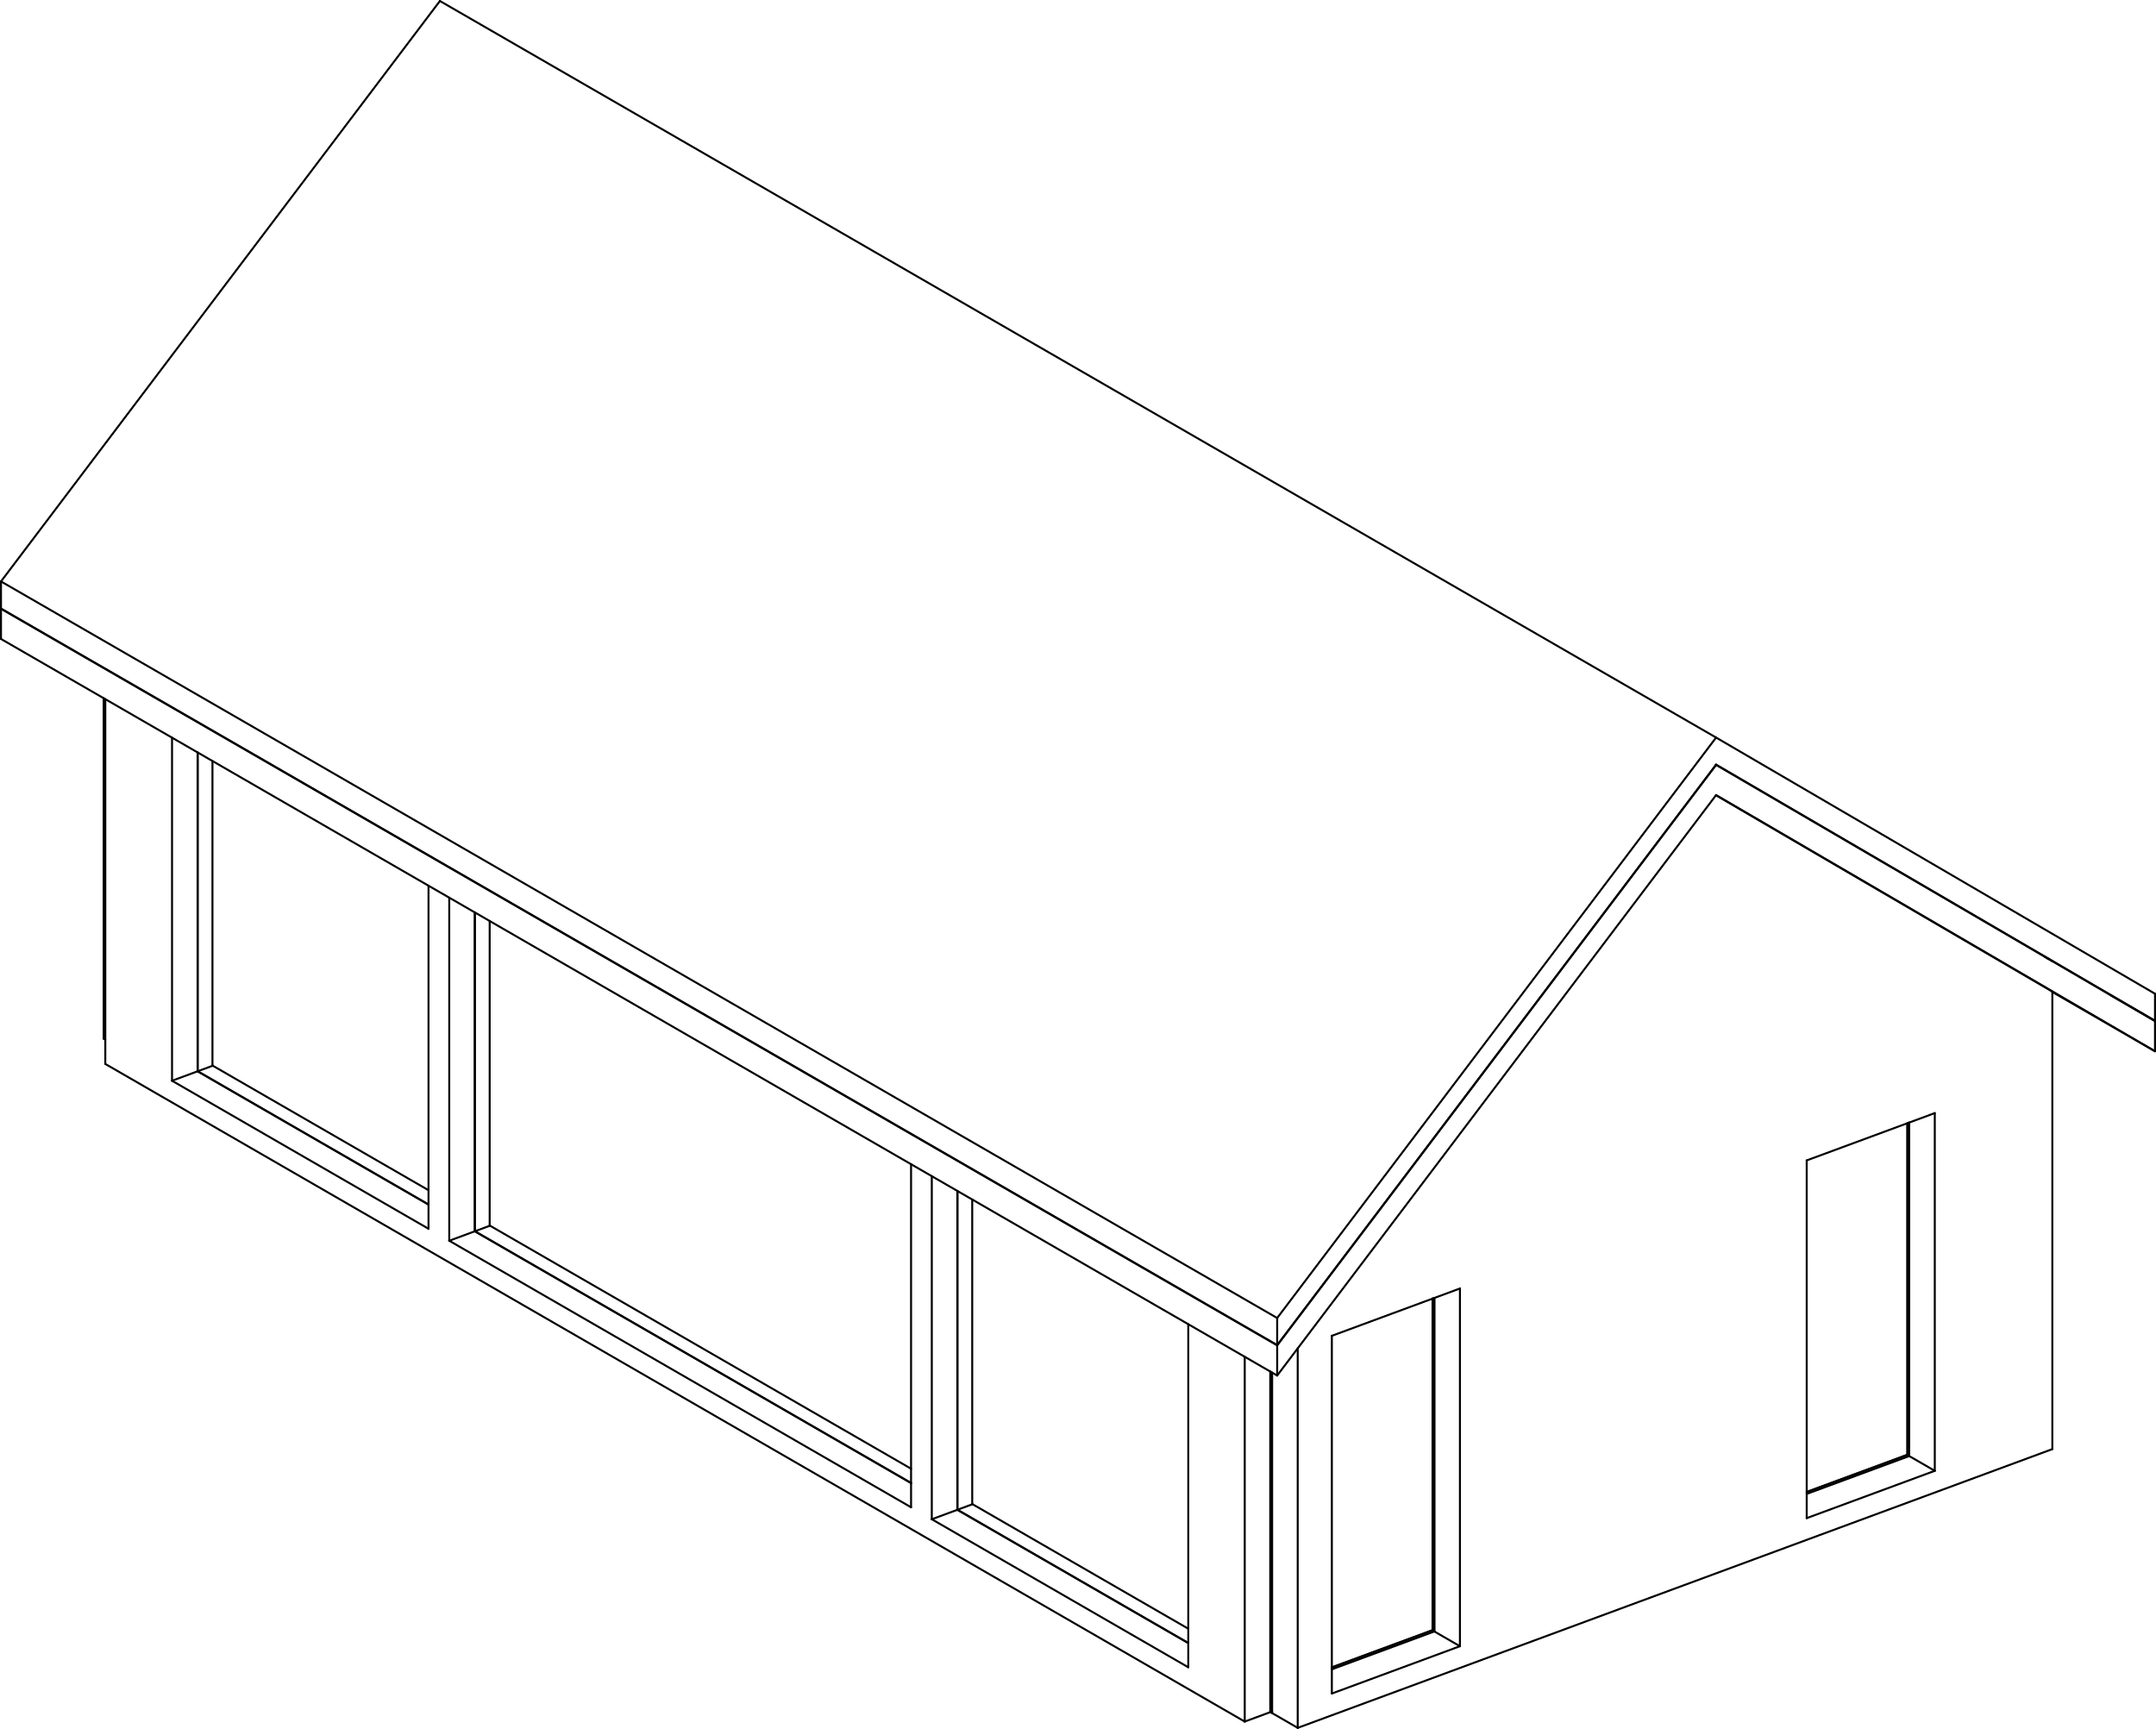
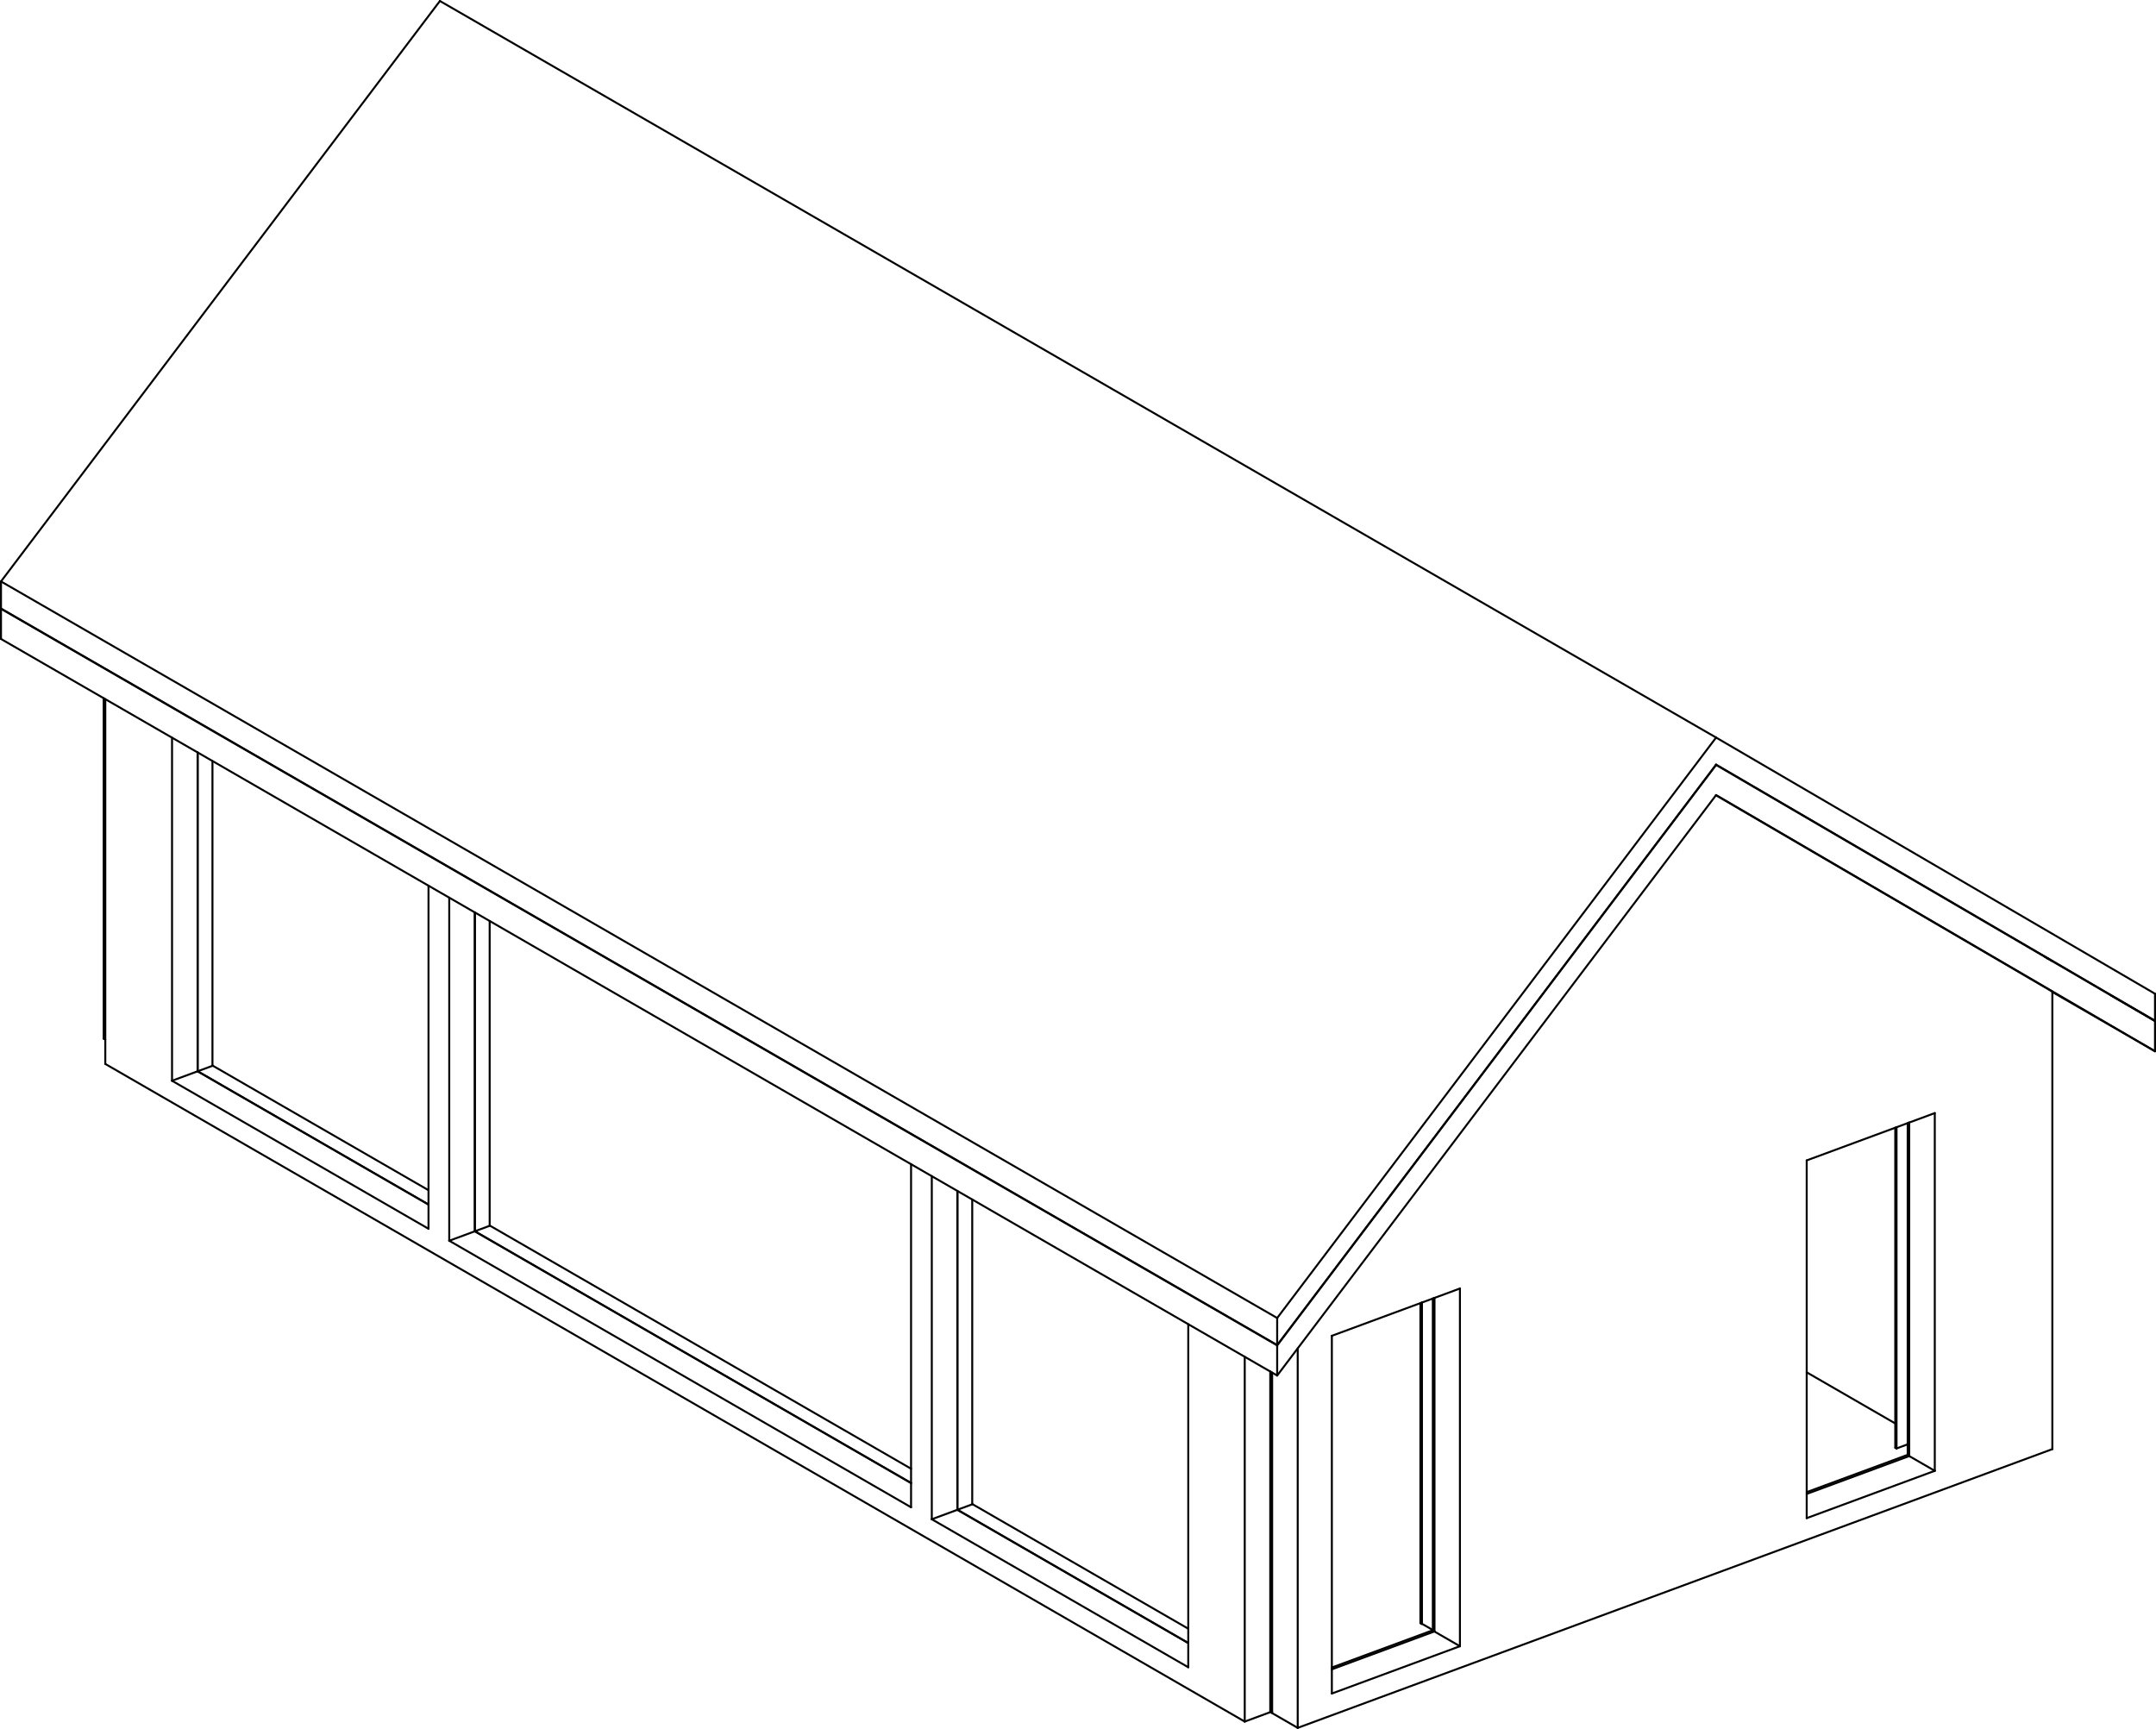
<svg xmlns="http://www.w3.org/2000/svg" width="13118.102mm" height="10519.781mm" viewBox="-6559.051 -4907.972 13118.102 10519.781" version="1.1">
  <g transform="scale(1,-1)" stroke-linecap="round">
    <g fill="none" stroke="rgb(0,0,0)" stroke-width="12.0" id="visible">
      <line x1="1544.559" y1="-5238.732" x2="2158.946" y2="-5011.774" />
      <line x1="4433.773" y1="-4171.44" x2="5048.161" y2="-3944.481" />
      <line x1="1014.505" y1="-5567.588" x2="1014.505" y2="-3347.936" />
      <line x1="1014.505" y1="-5567.588" x2="-5918.361" y2="-1565.963" />
      <line x1="-5918.361" y1="-1565.963" x2="-5918.361" y2="653.689" />
      <line x1="-5512.309" y1="-1668.171" x2="-3951.821" y2="-2568.879" />
      <line x1="-5512.309" y1="-1668.171" x2="-5512.309" y2="419.317" />
      <line x1="-3951.821" y1="-2568.879" x2="-3951.821" y2="-481.391" />
      <line x1="-3825.632" y1="-2641.714" x2="-1015.754" y2="-4263.566" />
      <line x1="-3825.632" y1="-2641.714" x2="-3825.632" y2="-554.227" />
      <line x1="-1015.754" y1="-4263.566" x2="-1015.754" y2="-2176.078" />
      <line x1="-889.566" y1="-4336.401" x2="670.922" y2="-5237.109" />
      <line x1="-889.566" y1="-4336.401" x2="-889.566" y2="-2248.914" />
      <line x1="670.922" y1="-5237.109" x2="670.922" y2="-3149.622" />
      <line x1="1014.505" y1="-5567.588" x2="1169.898" y2="-5510.185" />
      <line x1="1169.898" y1="-5510.185" x2="1169.898" y2="-3437.629" />
      <line x1="-5512.309" y1="-1668.171" x2="-5356.916" y2="-1610.768" />
      <line x1="-5356.916" y1="-1610.768" x2="-3951.821" y2="-2421.784" />
      <line x1="-5356.916" y1="-1610.768" x2="-5356.916" y2="329.625" />
      <line x1="-3825.632" y1="-2641.714" x2="-3670.24" y2="-2584.311" />
      <line x1="-3670.24" y1="-2584.311" x2="-1015.754" y2="-4116.471" />
      <line x1="-3670.24" y1="-2584.311" x2="-3670.24" y2="-643.919" />
      <line x1="-889.566" y1="-4336.401" x2="-734.173" y2="-4278.998" />
      <line x1="-734.173" y1="-4278.998" x2="670.922" y2="-5090.014" />
      <line x1="-734.173" y1="-4278.998" x2="-734.173" y2="-2338.606" />
      <line x1="1170.679" y1="-5509.896" x2="1170.679" y2="-3438.079" />
      <line x1="1170.679" y1="-5509.896" x2="1169.898" y2="-5509.446" />
      <line x1="-5356.135" y1="-1610.479" x2="-3951.821" y2="-2421.044" />
      <line x1="-5356.135" y1="-1610.479" x2="-5356.135" y2="329.174" />
      <line x1="-3669.459" y1="-2584.023" x2="-1015.754" y2="-4115.731" />
      <line x1="-3669.459" y1="-2584.023" x2="-3669.459" y2="-644.37" />
      <line x1="-733.392" y1="-4278.71" x2="670.922" y2="-5089.275" />
      <line x1="-733.392" y1="-4278.71" x2="-733.392" y2="-2339.057" />
      <line x1="1170.679" y1="-5509.896" x2="1181.298" y2="-5505.973" />
      <line x1="-5356.135" y1="-1610.479" x2="-5264.461" y2="-1576.614" />
      <line x1="-3669.459" y1="-2584.023" x2="-3577.785" y2="-2550.158" />
      <line x1="-733.392" y1="-4278.71" x2="-641.718" y2="-4244.845" />
      <line x1="1336.847" y1="-5605.808" x2="1181.298" y2="-5516.026" />
      <line x1="1336.847" y1="-5605.808" x2="5928.356" y2="-3909.679" />
      <line x1="1336.847" y1="-3296.638" x2="1336.847" y2="-5605.808" />
      <line x1="1181.298" y1="-3444.209" x2="1181.298" y2="-5516.026" />
      <line x1="5928.356" y1="-3909.679" x2="5928.356" y2="-1125.802" />
      <line x1="5928.356" y1="-940.674" x2="5928.356" y2="-940.537" />
      <line x1="5901.242" y1="-924.71" x2="5899.644" y2="-923.914" />
      <line x1="2323.866" y1="-5109.034" x2="1544.559" y2="-5396.915" />
      <line x1="2323.866" y1="-5109.034" x2="2323.866" y2="-2932.321" />
      <line x1="1544.559" y1="-5396.915" x2="1544.559" y2="-3220.201" />
      <line x1="2323.866" y1="-2932.321" x2="1544.559" y2="-3220.201" />
      <line x1="5213.08" y1="-4041.742" x2="4433.773" y2="-4329.623" />
      <line x1="5213.08" y1="-4041.742" x2="5213.08" y2="-1865.028" />
      <line x1="5213.08" y1="-1865.028" x2="4433.773" y2="-2152.909" />
      <line x1="4433.773" y1="-4329.623" x2="4433.773" y2="-2152.909" />
      <line x1="2168.317" y1="-5019.252" x2="1544.559" y2="-5249.672" />
      <line x1="2168.317" y1="-5019.252" x2="2168.317" y2="-2989.781" />
      <line x1="5057.531" y1="-3951.96" x2="4433.773" y2="-4182.379" />
      <line x1="5057.531" y1="-3951.96" x2="5057.531" y2="-1922.489" />
      <line x1="2323.866" y1="-5109.034" x2="2168.317" y2="-5019.252" />
      <line x1="5213.08" y1="-4041.742" x2="5057.531" y2="-3951.96" />
      <line x1="-5918.361" y1="-1418.129" x2="-5928.356" y2="-1412.359" />
      <line x1="-5928.356" y1="659.458" x2="-5928.356" y2="-1412.359" />
      <line x1="5056.906" y1="-3950.712" x2="5057.531" y2="-3950.481" />
      <line x1="5056.906" y1="-3950.712" x2="5056.906" y2="-1922.72" />
      <line x1="2167.692" y1="-5018.004" x2="2168.317" y2="-5017.774" />
      <line x1="2167.692" y1="-5018.004" x2="2167.692" y2="-2990.012" />
      <line x1="5048.161" y1="-3945.664" x2="5048.161" y2="-1925.951" />
      <line x1="2158.946" y1="-5012.956" x2="2158.946" y2="-2993.243" />
      <line x1="5048.161" y1="-3945.664" x2="5056.906" y2="-3950.712" />
      <line x1="2158.946" y1="-5012.956" x2="2167.692" y2="-5018.004" />
      <line x1="-643.592" y1="-4243.763" x2="-643.592" y2="-2390.889" />
      <line x1="670.922" y1="-5002.496" x2="-643.592" y2="-4243.763" />
      <line x1="-3579.659" y1="-2549.076" x2="-3579.659" y2="-696.202" />
      <line x1="-1015.754" y1="-4028.953" x2="-3579.659" y2="-2549.076" />
      <line x1="-5266.335" y1="-1575.533" x2="-5266.335" y2="277.342" />
      <line x1="-3951.821" y1="-2334.266" x2="-5266.335" y2="-1575.533" />
      <line x1="1211.908" y1="-3278.386" x2="-6553.051" y2="1203.52" />
      <line x1="1211.908" y1="-3278.386" x2="3882.48" y2="253.599" />
      <line x1="-6553.051" y1="1203.52" x2="-6552.117" y2="1204.755" />
      <line x1="3882.48" y1="253.599" x2="3881.546" y2="254.138" />
      <line x1="1211.908" y1="-3461.877" x2="-6553.051" y2="1020.029" />
      <line x1="1211.908" y1="-3461.877" x2="1211.908" y2="-3278.386" />
      <line x1="-6553.051" y1="1020.029" x2="-6553.051" y2="1203.52" />
      <line x1="3882.48" y1="253.599" x2="6553.051" y2="-1305.338" />
      <line x1="6553.051" y1="-1305.338" x2="6553.051" y2="-1488.829" />
      <line x1="6553.051" y1="-1488.829" x2="3882.48" y2="70.108" />
      <line x1="3882.48" y1="70.108" x2="1211.908" y2="-3461.877" />
      <line x1="6553.051" y1="-1488.829" x2="5928.356" y2="-1128.257" />
      <line x1="3881.621" y1="68.972" x2="5928.356" y2="-1125.802" />
      <line x1="1211.908" y1="-3276.612" x2="-6553.051" y2="1205.294" />
      <line x1="1211.908" y1="-3276.612" x2="3882.48" y2="255.373" />
      <line x1="1211.908" y1="-3111.919" x2="-6553.051" y2="1369.988" />
      <line x1="1211.908" y1="-3111.919" x2="1211.908" y2="-3276.612" />
      <line x1="-6553.051" y1="1369.988" x2="-6553.051" y2="1205.294" />
      <line x1="3882.48" y1="255.373" x2="6553.051" y2="-1303.564" />
      <line x1="6553.051" y1="-1303.564" x2="6553.051" y2="-1138.87" />
      <line x1="6553.051" y1="-1138.87" x2="3882.48" y2="420.066" />
      <line x1="3882.48" y1="420.066" x2="1211.908" y2="-3111.919" />
      <line x1="-3882.48" y1="4901.972" x2="-6553.051" y2="1369.988" />
      <line x1="6553.051" y1="-1303.564" x2="6282.212" y2="-1147.237" />
      <line x1="5928.356" y1="-940.537" x2="5901.242" y2="-924.71" />
      <line x1="5901.242" y1="-924.71" x2="5880.282" y2="-912.611" />
      <line x1="3882.48" y1="420.066" x2="-3882.48" y2="4901.972" />
-       <line x1="2157.697" y1="-5011.348" x2="2158.478" y2="-5011.06" />
-       <line x1="2157.697" y1="-5011.348" x2="2157.072" y2="-5010.988" />
-       <line x1="2157.072" y1="-5010.988" x2="1544.559" y2="-5237.254" />
-       <line x1="2157.072" y1="-5010.988" x2="2157.072" y2="-2993.935" />
-       <line x1="2158.478" y1="-2993.416" x2="2158.478" y2="-5011.06" />
-       <line x1="2157.697" y1="-2993.704" x2="2157.697" y2="-5011.348" />
-       <line x1="5046.911" y1="-3944.056" x2="5048.161" y2="-3943.594" />
-       <line x1="5046.911" y1="-1926.412" x2="5046.911" y2="-3944.056" />
-       <line x1="5046.287" y1="-3943.695" x2="5046.287" y2="-1926.643" />
-       <line x1="5046.911" y1="-3944.056" x2="5046.287" y2="-3943.695" />
-       <line x1="5046.287" y1="-3943.695" x2="4433.773" y2="-4169.961" />
-       <line x1="2158.946" y1="-5010.591" x2="2158.478" y2="-5010.321" />
+       <line x1="4972.573" y1="-3753.461" x2="4433.773" y2="-3442.468" />
+       <line x1="2092.728" y1="-4972.37" x2="2092.728" y2="-3017.704" />
+       <line x1="2158.946" y1="-5010.591" x2="2092.728" y2="-4972.37" />
+       <line x1="2091.167" y1="-4972.947" x2="2092.728" y2="-4972.37" />
+       <line x1="2091.167" y1="-3018.281" x2="2091.167" y2="-4972.947" />
+       <line x1="2091.167" y1="-4972.947" x2="2083.358" y2="-4968.44" />
+       <line x1="2083.358" y1="-3021.165" x2="2083.358" y2="-4968.44" />
+       <line x1="4980.381" y1="-3905.655" x2="5048.161" y2="-3880.617" />
+       <line x1="4980.381" y1="-1950.989" x2="4980.381" y2="-3905.655" />
+       <line x1="4980.381" y1="-3905.655" x2="4972.573" y2="-3901.148" />
+       <line x1="4972.573" y1="-1953.873" x2="4972.573" y2="-3901.148" />
    </g>
  </g>
</svg>
